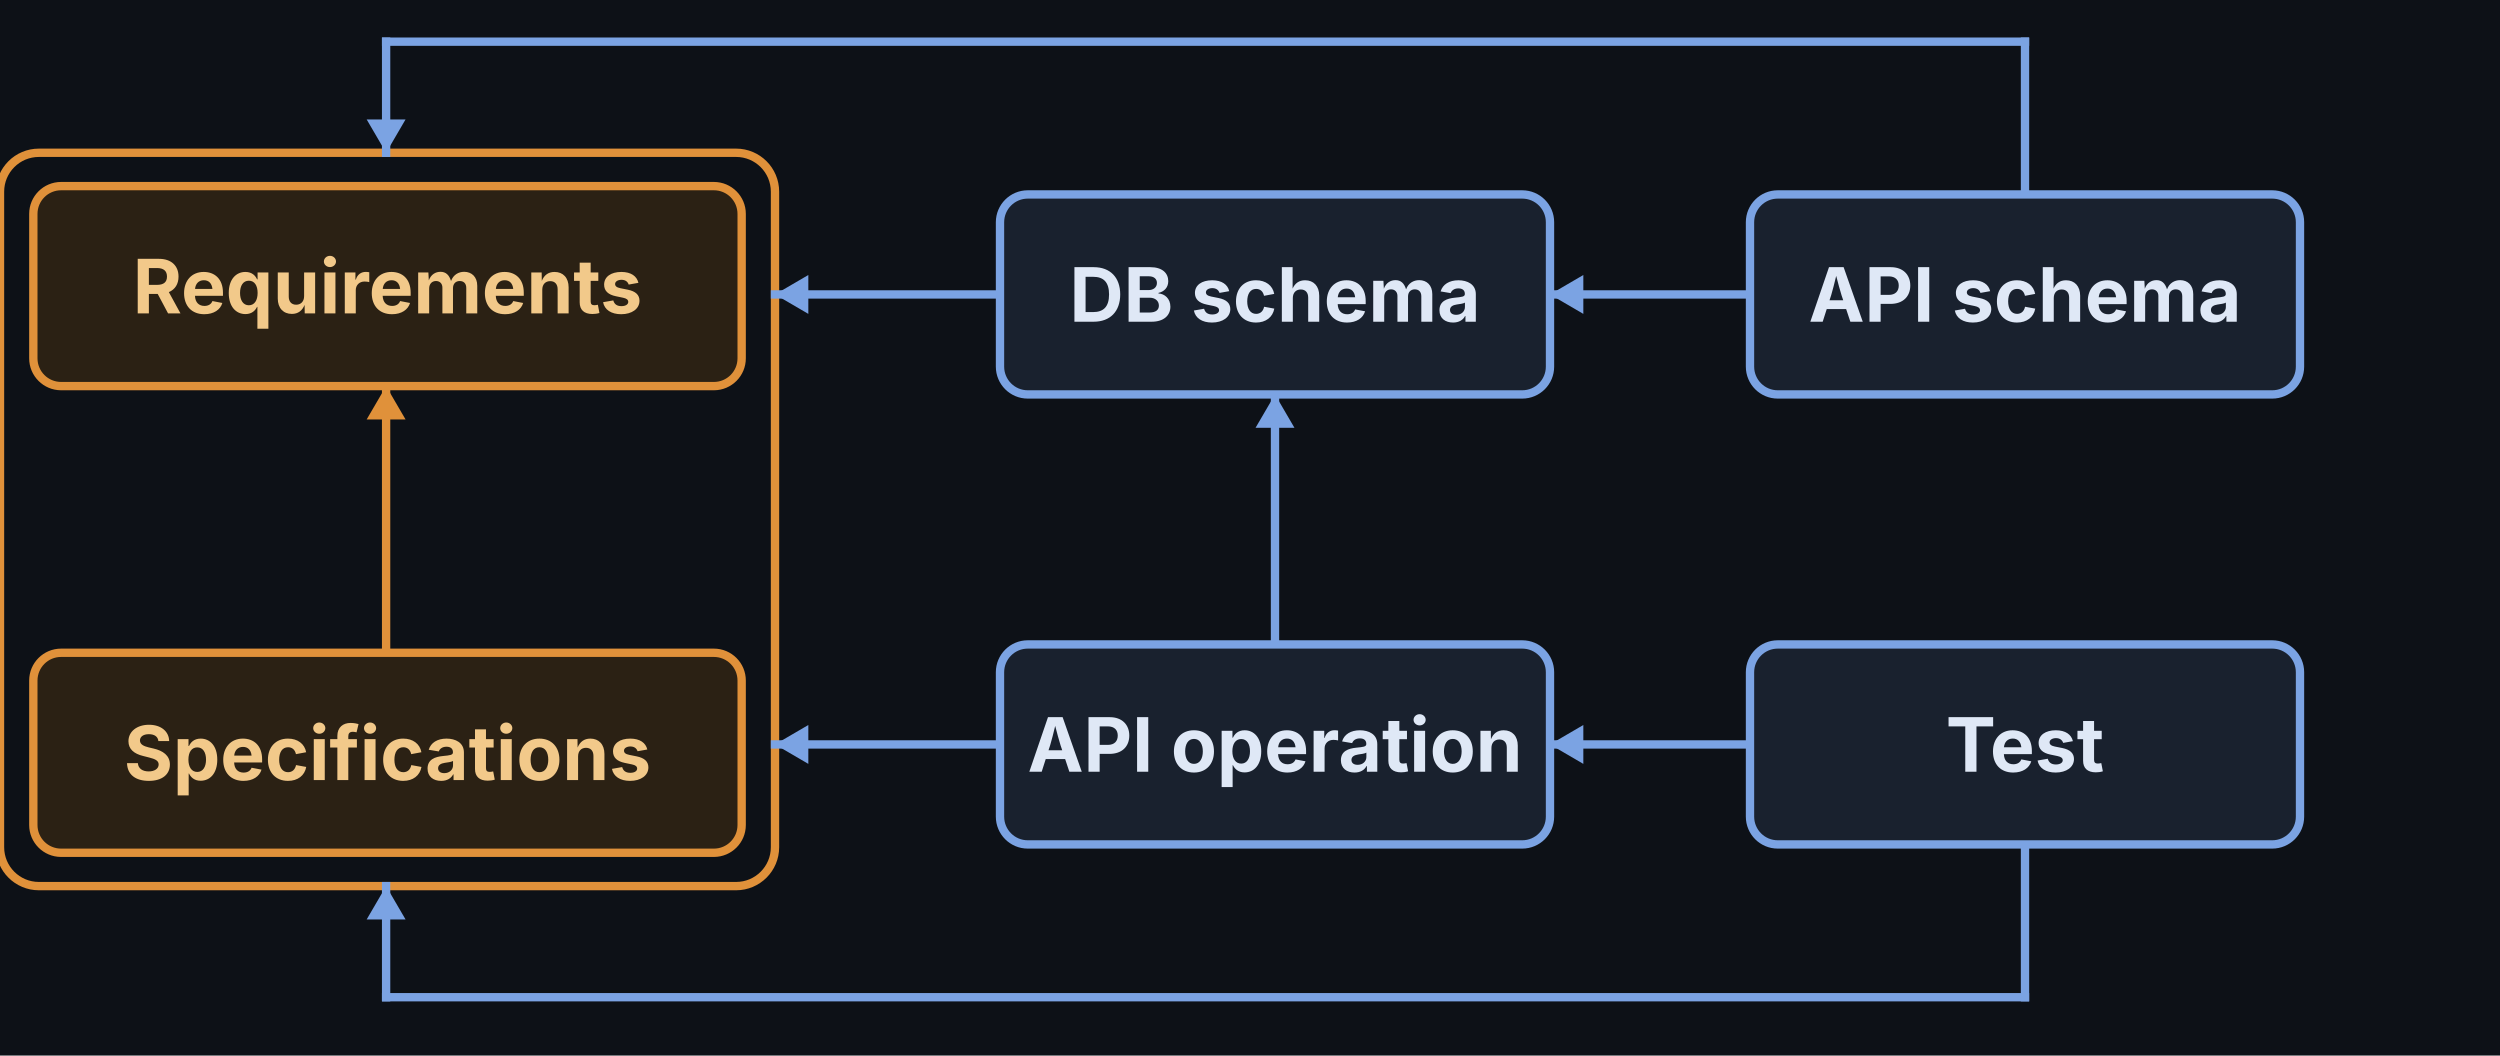
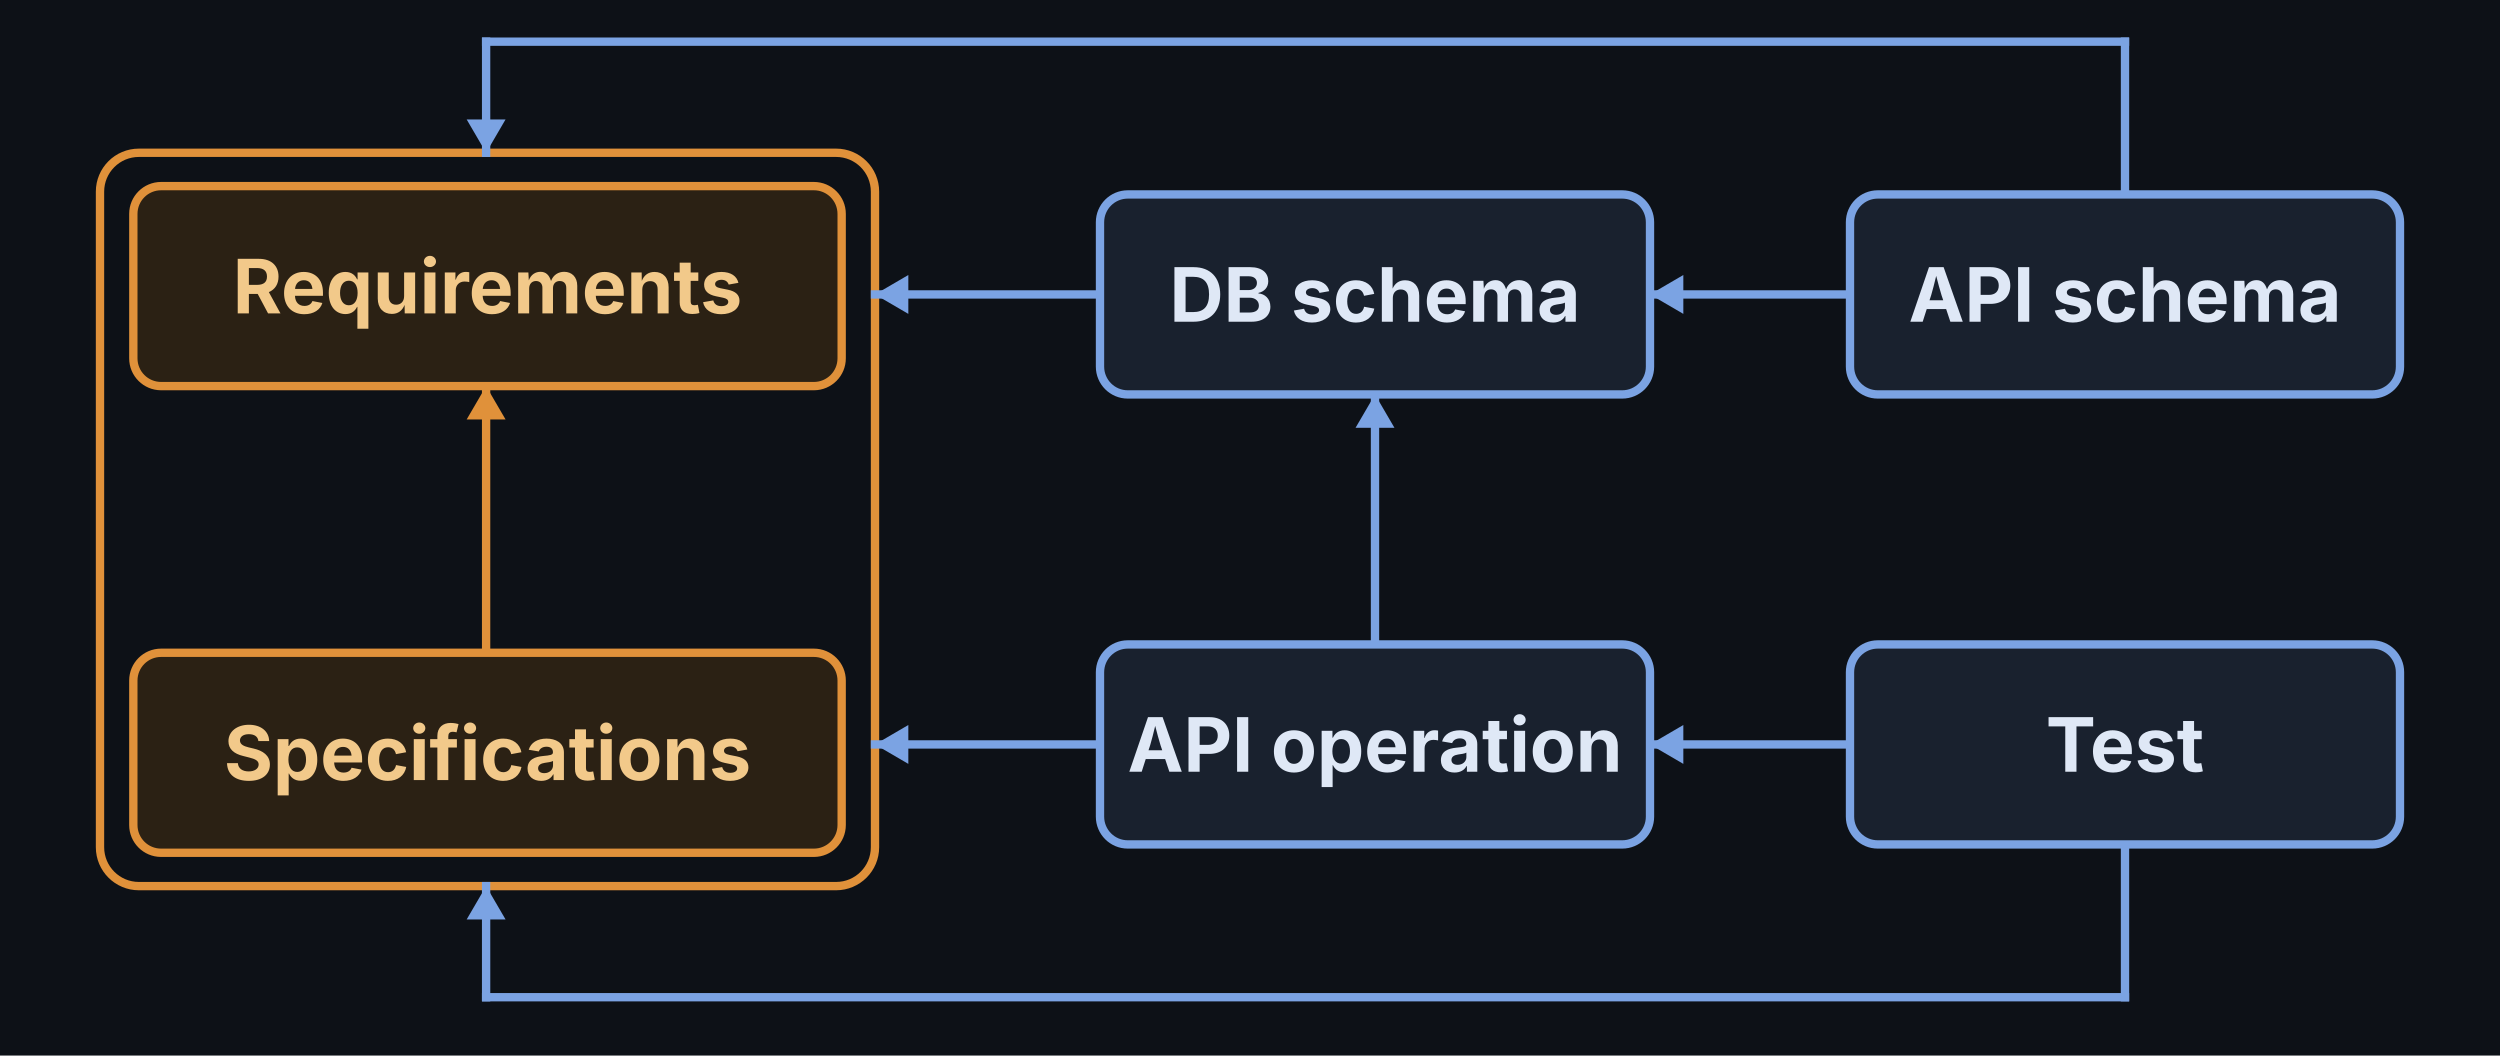
<svg xmlns="http://www.w3.org/2000/svg" viewBox="0 0 900 380" width="900" height="380" role="img" aria-label="Requirements and Specifications grounding DB schema, API operation, API schema and Test.">
  <rect x="0" y="0" width="900" height="380" fill="#0d1117" />
-   <rect x="0" y="55" width="279" height="264" rx="14" fill="none" stroke="#e0913a" stroke-width="3" />
-   <line x1="139" y1="235" x2="139" y2="139" stroke="#e0913a" stroke-width="3" stroke-linecap="square" />
-   <polygon points="139,139 132,151 146,151" fill="#e0913a" />
-   <line x1="360" y1="106" x2="279" y2="106" stroke="#7ba3e3" stroke-width="3" stroke-linecap="square" />
-   <polygon points="279,106 291,99 291,113" fill="#7ba3e3" />
-   <line x1="360" y1="268" x2="279" y2="268" stroke="#7ba3e3" stroke-width="3" stroke-linecap="square" />
-   <polygon points="279,268 291,261 291,275" fill="#7ba3e3" />
-   <line x1="459" y1="232" x2="459" y2="142" stroke="#7ba3e3" stroke-width="3" stroke-linecap="square" />
-   <polygon points="459,142 452,154 466,154" fill="#7ba3e3" />
-   <line x1="630" y1="106" x2="558" y2="106" stroke="#7ba3e3" stroke-width="3" stroke-linecap="square" />
-   <polygon points="558,106 570,99 570,113" fill="#7ba3e3" />
-   <line x1="630" y1="268" x2="558" y2="268" stroke="#7ba3e3" stroke-width="3" stroke-linecap="square" />
-   <polygon points="558,268 570,261 570,275" fill="#7ba3e3" />
-   <line x1="729" y1="70" x2="729" y2="15" stroke="#7ba3e3" stroke-width="3" stroke-linecap="square" />
-   <line x1="729" y1="15" x2="139" y2="15" stroke="#7ba3e3" stroke-width="3" stroke-linecap="square" />
-   <line x1="139" y1="15" x2="139" y2="55" stroke="#7ba3e3" stroke-width="3" stroke-linecap="square" />
-   <polygon points="139,55 132,43 146,43" fill="#7ba3e3" />
-   <line x1="729" y1="304" x2="729" y2="359" stroke="#7ba3e3" stroke-width="3" stroke-linecap="square" />
-   <line x1="729" y1="359" x2="139" y2="359" stroke="#7ba3e3" stroke-width="3" stroke-linecap="square" />
-   <line x1="139" y1="359" x2="139" y2="319" stroke="#7ba3e3" stroke-width="3" stroke-linecap="square" />
-   <polygon points="139,319 132,331 146,331" fill="#7ba3e3" />
-   <rect x="12" y="67" width="255" height="72" rx="10" fill="#2b2114" stroke="#e0913a" stroke-width="3" />
-   <text x="139.5" y="103" fill="#f2c98a" font-family="Pretendard, -apple-system, 'Segoe UI', 'Malgun Gothic', system-ui, sans-serif" font-size="27" font-weight="700" text-anchor="middle" dominant-baseline="central">Requirements</text>
-   <rect x="12" y="235" width="255" height="72" rx="10" fill="#2b2114" stroke="#e0913a" stroke-width="3" />
-   <text x="139.5" y="271" fill="#f2c98a" font-family="Pretendard, -apple-system, 'Segoe UI', 'Malgun Gothic', system-ui, sans-serif" font-size="27" font-weight="700" text-anchor="middle" dominant-baseline="central">Specifications</text>
-   <rect x="360" y="70" width="198" height="72" rx="10" fill="#19212e" stroke="#7ba3e3" stroke-width="3" />
-   <text x="459" y="106" fill="#dfe8f6" font-family="Pretendard, -apple-system, 'Segoe UI', 'Malgun Gothic', system-ui, sans-serif" font-size="27" font-weight="700" text-anchor="middle" dominant-baseline="central">DB schema</text>
-   <rect x="360" y="232" width="198" height="72" rx="10" fill="#19212e" stroke="#7ba3e3" stroke-width="3" />
-   <text x="459" y="268" fill="#dfe8f6" font-family="Pretendard, -apple-system, 'Segoe UI', 'Malgun Gothic', system-ui, sans-serif" font-size="27" font-weight="700" text-anchor="middle" dominant-baseline="central">API operation</text>
-   <rect x="630" y="70" width="198" height="72" rx="10" fill="#19212e" stroke="#7ba3e3" stroke-width="3" />
-   <text x="729" y="106" fill="#dfe8f6" font-family="Pretendard, -apple-system, 'Segoe UI', 'Malgun Gothic', system-ui, sans-serif" font-size="27" font-weight="700" text-anchor="middle" dominant-baseline="central">API schema</text>
-   <rect x="630" y="232" width="198" height="72" rx="10" fill="#19212e" stroke="#7ba3e3" stroke-width="3" />
-   <text x="729" y="268" fill="#dfe8f6" font-family="Pretendard, -apple-system, 'Segoe UI', 'Malgun Gothic', system-ui, sans-serif" font-size="27" font-weight="700" text-anchor="middle" dominant-baseline="central">Test</text>
+   <rect x="36" y="55" width="279" height="264" rx="14" fill="none" stroke="#e0913a" stroke-width="3" />
+   <line x1="175" y1="235" x2="175" y2="139" stroke="#e0913a" stroke-width="3" stroke-linecap="square" />
+   <polygon points="175,139 168,151 182,151" fill="#e0913a" />
+   <line x1="396" y1="106" x2="315" y2="106" stroke="#7ba3e3" stroke-width="3" stroke-linecap="square" />
+   <polygon points="315,106 327,99 327,113" fill="#7ba3e3" />
+   <line x1="396" y1="268" x2="315" y2="268" stroke="#7ba3e3" stroke-width="3" stroke-linecap="square" />
+   <polygon points="315,268 327,261 327,275" fill="#7ba3e3" />
+   <line x1="495" y1="232" x2="495" y2="142" stroke="#7ba3e3" stroke-width="3" stroke-linecap="square" />
+   <polygon points="495,142 488,154 502,154" fill="#7ba3e3" />
+   <line x1="666" y1="106" x2="594" y2="106" stroke="#7ba3e3" stroke-width="3" stroke-linecap="square" />
+   <polygon points="594,106 606,99 606,113" fill="#7ba3e3" />
+   <line x1="666" y1="268" x2="594" y2="268" stroke="#7ba3e3" stroke-width="3" stroke-linecap="square" />
+   <polygon points="594,268 606,261 606,275" fill="#7ba3e3" />
+   <line x1="765" y1="70" x2="765" y2="15" stroke="#7ba3e3" stroke-width="3" stroke-linecap="square" />
+   <line x1="765" y1="15" x2="175" y2="15" stroke="#7ba3e3" stroke-width="3" stroke-linecap="square" />
+   <line x1="175" y1="15" x2="175" y2="55" stroke="#7ba3e3" stroke-width="3" stroke-linecap="square" />
+   <polygon points="175,55 168,43 182,43" fill="#7ba3e3" />
+   <line x1="765" y1="304" x2="765" y2="359" stroke="#7ba3e3" stroke-width="3" stroke-linecap="square" />
+   <line x1="765" y1="359" x2="175" y2="359" stroke="#7ba3e3" stroke-width="3" stroke-linecap="square" />
+   <line x1="175" y1="359" x2="175" y2="319" stroke="#7ba3e3" stroke-width="3" stroke-linecap="square" />
+   <polygon points="175,319 168,331 182,331" fill="#7ba3e3" />
+   <rect x="48" y="67" width="255" height="72" rx="10" fill="#2b2114" stroke="#e0913a" stroke-width="3" />
+   <text x="175.5" y="103" fill="#f2c98a" font-family="Pretendard, -apple-system, 'Segoe UI', 'Malgun Gothic', system-ui, sans-serif" font-size="27" font-weight="700" text-anchor="middle" dominant-baseline="central">Requirements</text>
+   <rect x="48" y="235" width="255" height="72" rx="10" fill="#2b2114" stroke="#e0913a" stroke-width="3" />
+   <text x="175.5" y="271" fill="#f2c98a" font-family="Pretendard, -apple-system, 'Segoe UI', 'Malgun Gothic', system-ui, sans-serif" font-size="27" font-weight="700" text-anchor="middle" dominant-baseline="central">Specifications</text>
+   <rect x="396" y="70" width="198" height="72" rx="10" fill="#19212e" stroke="#7ba3e3" stroke-width="3" />
+   <text x="495" y="106" fill="#dfe8f6" font-family="Pretendard, -apple-system, 'Segoe UI', 'Malgun Gothic', system-ui, sans-serif" font-size="27" font-weight="700" text-anchor="middle" dominant-baseline="central">DB schema</text>
+   <rect x="396" y="232" width="198" height="72" rx="10" fill="#19212e" stroke="#7ba3e3" stroke-width="3" />
+   <text x="495" y="268" fill="#dfe8f6" font-family="Pretendard, -apple-system, 'Segoe UI', 'Malgun Gothic', system-ui, sans-serif" font-size="27" font-weight="700" text-anchor="middle" dominant-baseline="central">API operation</text>
+   <rect x="666" y="70" width="198" height="72" rx="10" fill="#19212e" stroke="#7ba3e3" stroke-width="3" />
+   <text x="765" y="106" fill="#dfe8f6" font-family="Pretendard, -apple-system, 'Segoe UI', 'Malgun Gothic', system-ui, sans-serif" font-size="27" font-weight="700" text-anchor="middle" dominant-baseline="central">API schema</text>
+   <rect x="666" y="232" width="198" height="72" rx="10" fill="#19212e" stroke="#7ba3e3" stroke-width="3" />
+   <text x="765" y="268" fill="#dfe8f6" font-family="Pretendard, -apple-system, 'Segoe UI', 'Malgun Gothic', system-ui, sans-serif" font-size="27" font-weight="700" text-anchor="middle" dominant-baseline="central">Test</text>
</svg>
